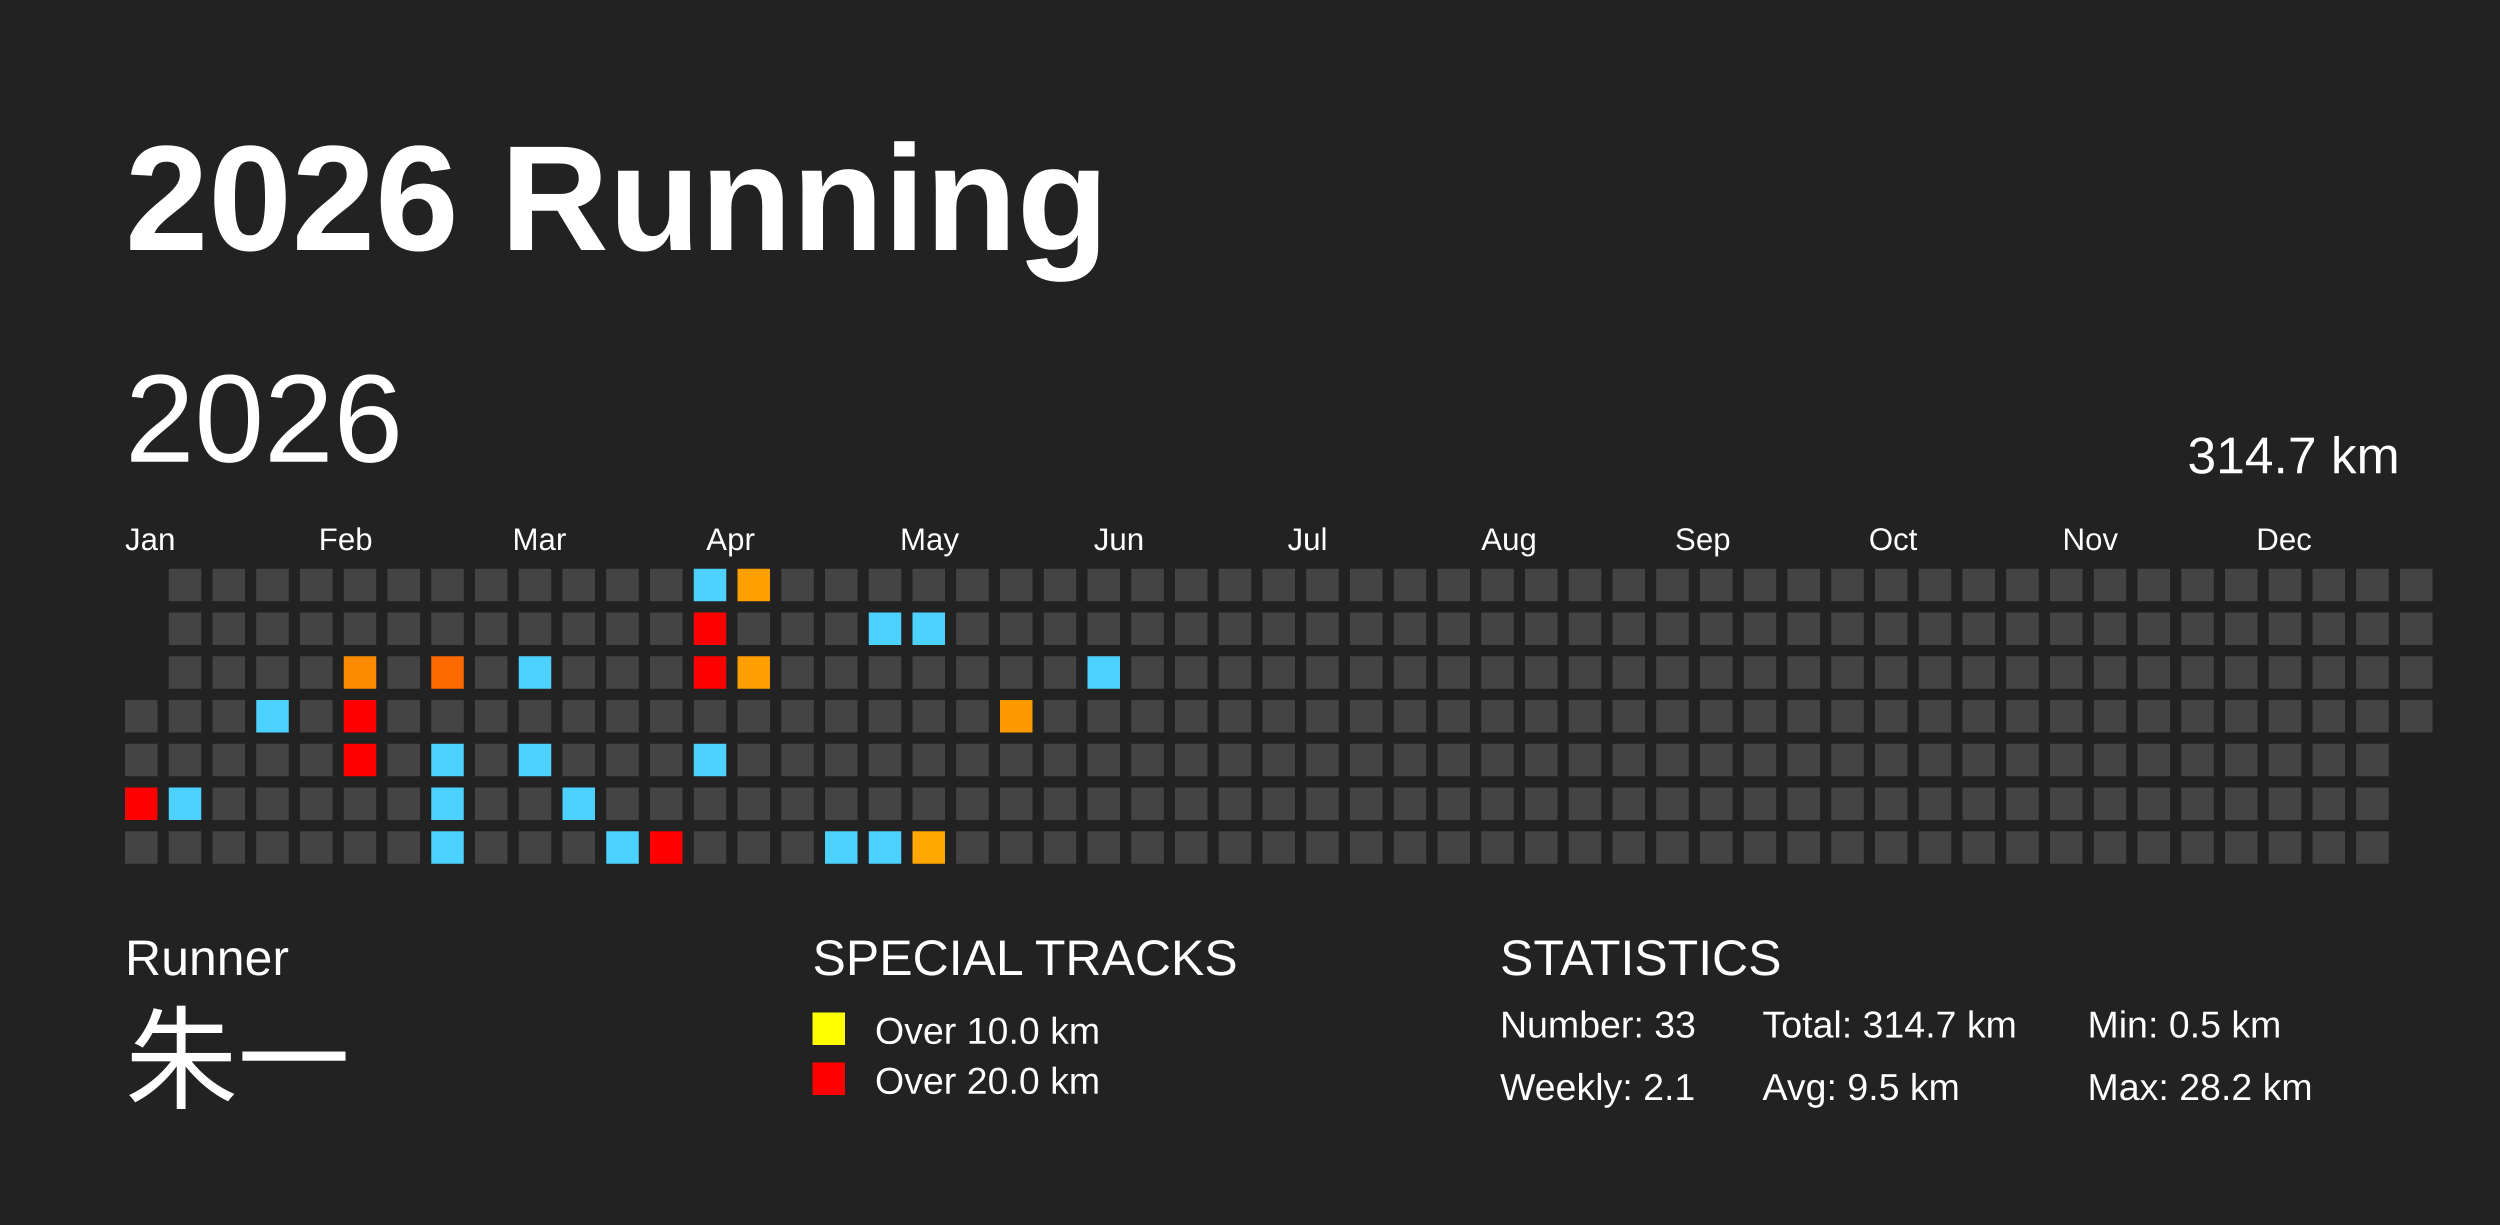
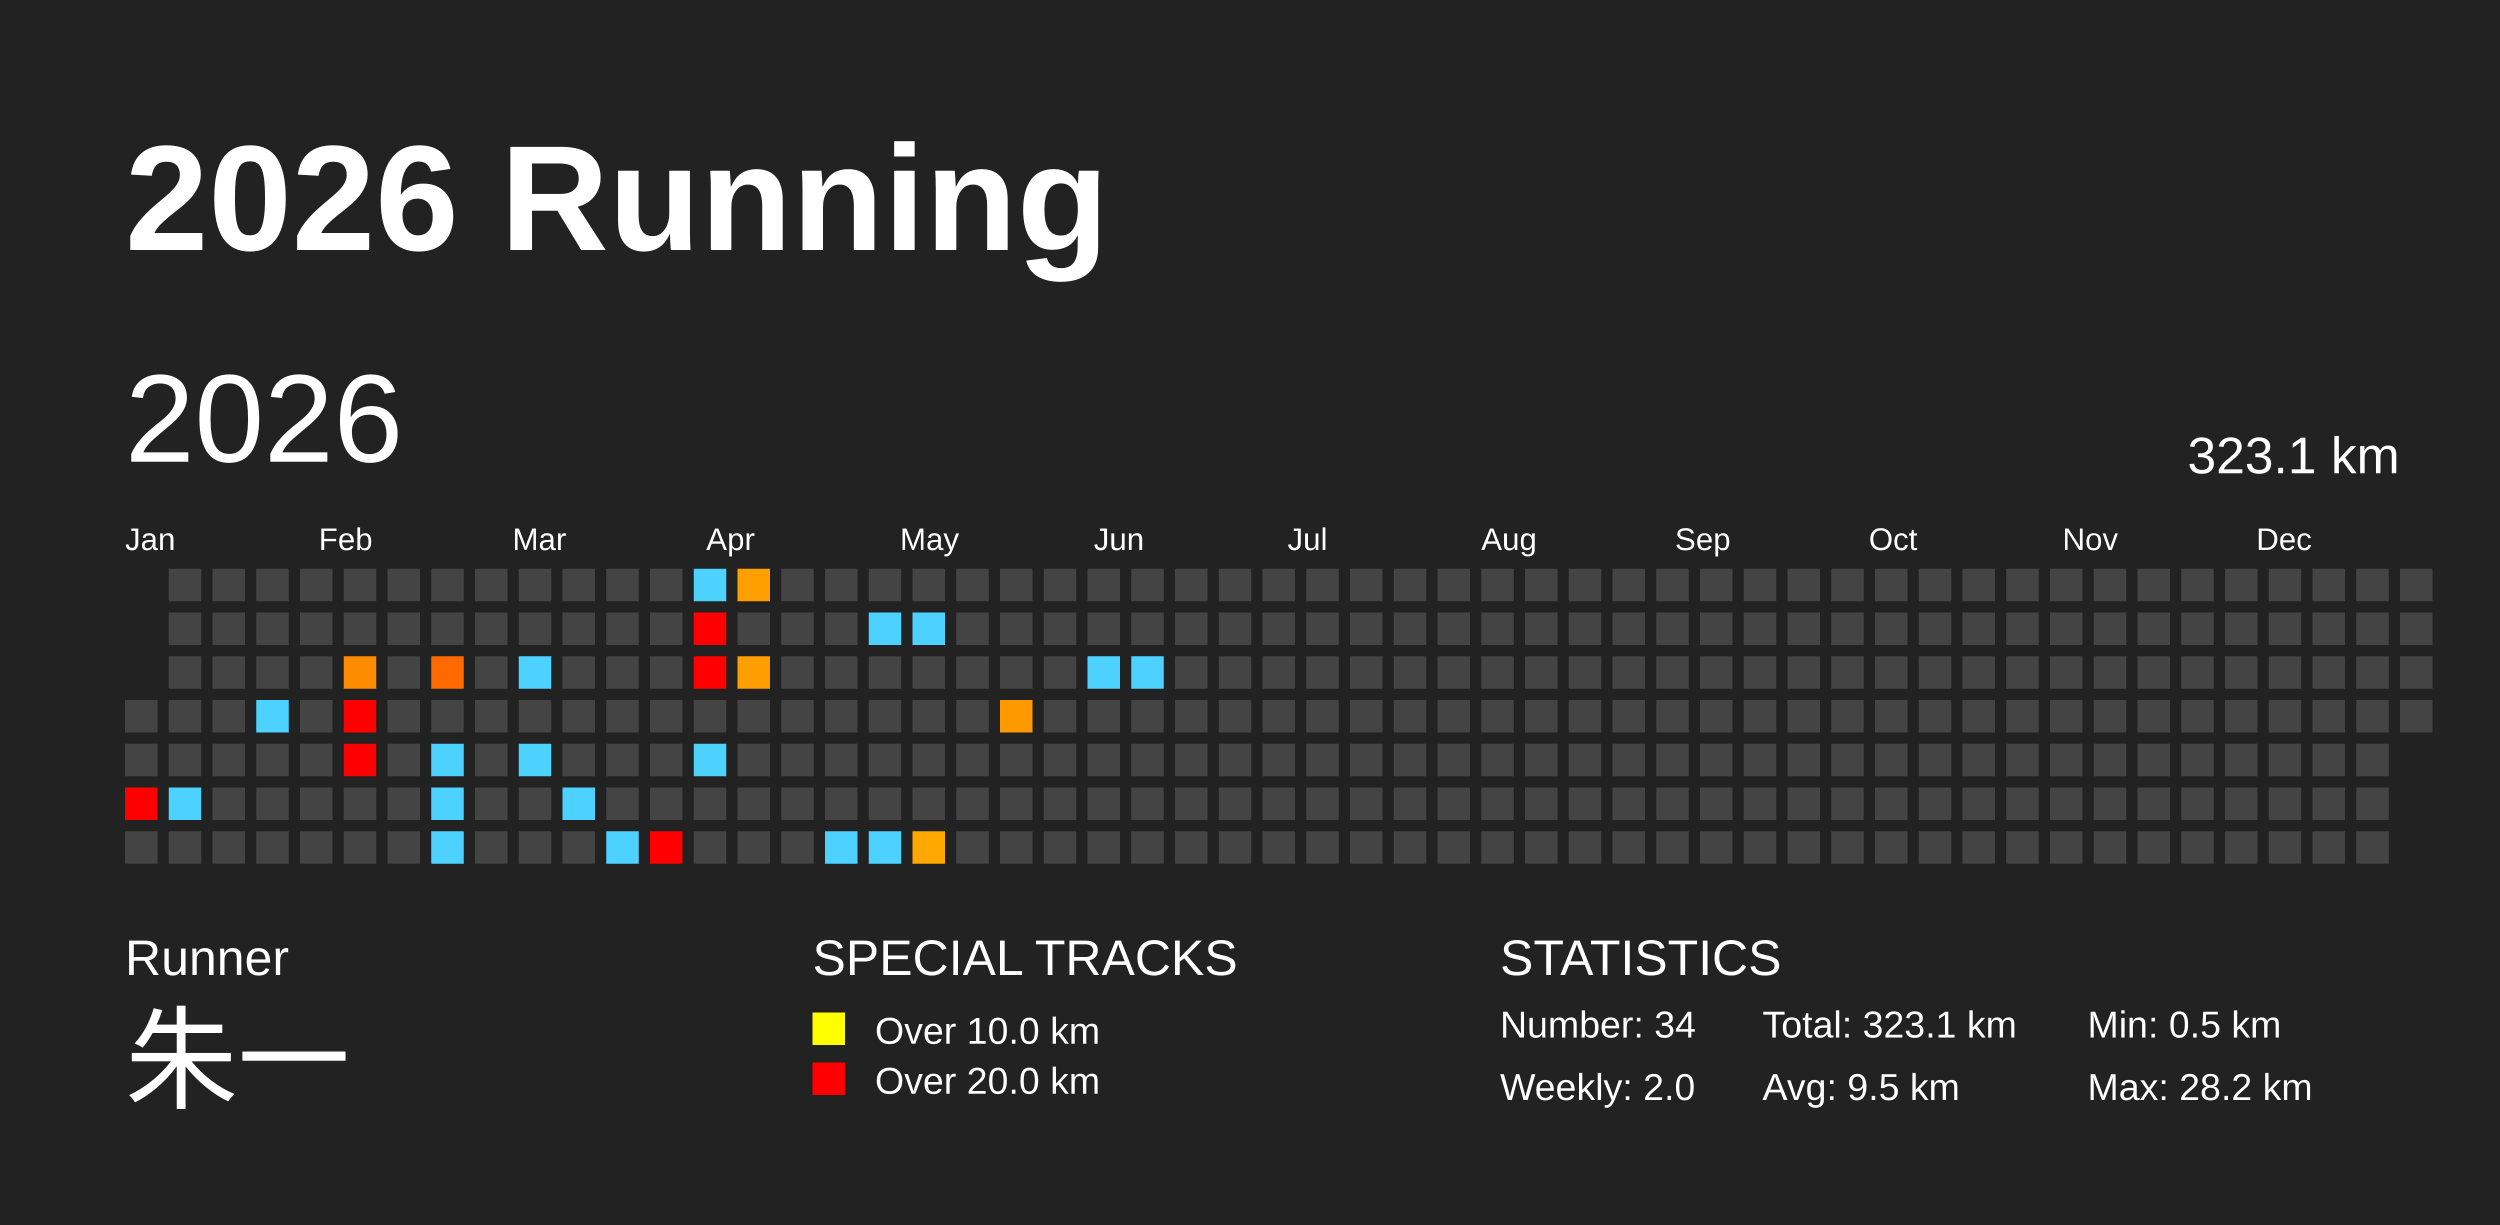
<svg xmlns="http://www.w3.org/2000/svg" baseProfile="full" height="98mm" version="1.1" viewBox="0,0,200,98" width="200mm">
  <defs />
  <rect fill="#222222" height="98" width="200" x="0" y="0" />
  <text fill="#FFFFFF" style="font-size:12px; font-family:Arial; font-weight:bold;" x="10" y="20">2026 Running</text>
  <text fill="#FFFFFF" style="font-size:4px; font-family:Arial" x="10" y="78">Runner</text>
  <text fill="#FFFFFF" style="font-size:9px; font-family:Arial" x="10" y="88">朱一</text>
  <text fill="#FFFFFF" style="font-size:4px; font-family:Arial" x="65" y="78">SPECIAL TRACKS</text>
  <rect fill="yellow" height="2.6" width="2.6" x="65" y="81" />
  <text fill="#FFFFFF" style="font-size:3px; font-family:Arial" x="70" y="83.5">Over 10.0 km</text>
  <rect fill="red" height="2.6" width="2.6" x="65" y="85" />
  <text fill="#FFFFFF" style="font-size:3px; font-family:Arial" x="70" y="87.5">Over 20.0 km</text>
  <text fill="#FFFFFF" style="font-size:4px; font-family:Arial" x="120" y="78">STATISTICS</text>
-   <text fill="#FFFFFF" style="font-size:3px; font-family:Arial" x="120" y="83">Number: 33</text>
-   <text fill="#FFFFFF" style="font-size:3px; font-family:Arial" x="120" y="88">Weekly: 2.1</text>
-   <text fill="#FFFFFF" style="font-size:3px; font-family:Arial" x="141" y="83">Total: 314.7 km</text>
+   <text fill="#FFFFFF" style="font-size:3px; font-family:Arial" x="120" y="83">Number: 34</text>
+   <text fill="#FFFFFF" style="font-size:3px; font-family:Arial" x="120" y="88">Weekly: 2.0</text>
+   <text fill="#FFFFFF" style="font-size:3px; font-family:Arial" x="141" y="83">Total: 323.1 km</text>
  <text fill="#FFFFFF" style="font-size:3px; font-family:Arial" x="141" y="88">Avg: 9.5 km</text>
  <text fill="#FFFFFF" style="font-size:3px; font-family:Arial" x="167" y="83">Min: 0.5 km</text>
  <text fill="#FFFFFF" style="font-size:3px; font-family:Arial" x="167" y="88">Max: 28.2 km</text>
  <text dominant-baseline="hanging" fill="#FFFFFF" style="font-size:10.0px; font-family:Arial;" x="10" y="30">2026</text>
-   <text dominant-baseline="hanging" fill="#FFFFFF" style="font-size:4.125px; font-family:Arial;" x="175" y="35">314.7 km</text>
+   <text dominant-baseline="hanging" fill="#FFFFFF" style="font-size:4.125px; font-family:Arial;" x="175" y="35">323.1 km</text>
  <text fill="#FFFFFF" style="font-size:2.5px; font-family:Arial" x="10.0" y="44">Jan</text>
  <text fill="#FFFFFF" style="font-size:2.5px; font-family:Arial" x="25.5" y="44">Feb</text>
  <text fill="#FFFFFF" style="font-size:2.5px; font-family:Arial" x="41.0" y="44">Mar</text>
  <text fill="#FFFFFF" style="font-size:2.5px; font-family:Arial" x="56.5" y="44">Apr</text>
  <text fill="#FFFFFF" style="font-size:2.5px; font-family:Arial" x="72.0" y="44">May</text>
  <text fill="#FFFFFF" style="font-size:2.5px; font-family:Arial" x="87.5" y="44">Jun</text>
  <text fill="#FFFFFF" style="font-size:2.5px; font-family:Arial" x="103.0" y="44">Jul</text>
  <text fill="#FFFFFF" style="font-size:2.5px; font-family:Arial" x="118.5" y="44">Aug</text>
  <text fill="#FFFFFF" style="font-size:2.5px; font-family:Arial" x="134.0" y="44">Sep</text>
  <text fill="#FFFFFF" style="font-size:2.5px; font-family:Arial" x="149.5" y="44">Oct</text>
  <text fill="#FFFFFF" style="font-size:2.5px; font-family:Arial" x="165.0" y="44">Nov</text>
  <text fill="#FFFFFF" style="font-size:2.5px; font-family:Arial" x="180.5" y="44">Dec</text>
  <rect fill="#444444" height="2.6" width="2.6" x="10.0" y="56.0" />
  <rect fill="#444444" height="2.6" width="2.6" x="10.0" y="59.5" />
  <rect fill="red" height="2.6" width="2.6" x="10.0" y="63.0" />
  <rect fill="#444444" height="2.6" width="2.6" x="10.0" y="66.5" />
  <rect fill="#444444" height="2.6" width="2.6" x="13.5" y="45.5" />
  <rect fill="#444444" height="2.6" width="2.6" x="13.5" y="49.0" />
  <rect fill="#444444" height="2.6" width="2.6" x="13.5" y="52.5" />
  <rect fill="#444444" height="2.6" width="2.6" x="13.5" y="56.0" />
  <rect fill="#444444" height="2.6" width="2.6" x="13.5" y="59.5" />
  <rect fill="#4dd2ff" height="2.6" width="2.6" x="13.5" y="63.0" />
  <rect fill="#444444" height="2.6" width="2.6" x="13.5" y="66.5" />
  <rect fill="#444444" height="2.6" width="2.6" x="17.0" y="45.5" />
  <rect fill="#444444" height="2.6" width="2.6" x="17.0" y="49.0" />
  <rect fill="#444444" height="2.6" width="2.6" x="17.0" y="52.5" />
  <rect fill="#444444" height="2.6" width="2.6" x="17.0" y="56.0" />
  <rect fill="#444444" height="2.6" width="2.6" x="17.0" y="59.5" />
  <rect fill="#444444" height="2.6" width="2.6" x="17.0" y="63.0" />
  <rect fill="#444444" height="2.6" width="2.6" x="17.0" y="66.5" />
  <rect fill="#444444" height="2.6" width="2.6" x="20.5" y="45.5" />
  <rect fill="#444444" height="2.6" width="2.6" x="20.5" y="49.0" />
  <rect fill="#444444" height="2.6" width="2.6" x="20.5" y="52.5" />
  <rect fill="#4dd2ff" height="2.6" width="2.6" x="20.5" y="56.0" />
  <rect fill="#444444" height="2.6" width="2.6" x="20.5" y="59.5" />
  <rect fill="#444444" height="2.6" width="2.6" x="20.5" y="63.0" />
  <rect fill="#444444" height="2.6" width="2.6" x="20.5" y="66.5" />
  <rect fill="#444444" height="2.6" width="2.6" x="24.0" y="45.5" />
  <rect fill="#444444" height="2.6" width="2.6" x="24.0" y="49.0" />
  <rect fill="#444444" height="2.6" width="2.6" x="24.0" y="52.5" />
  <rect fill="#444444" height="2.6" width="2.6" x="24.0" y="56.0" />
  <rect fill="#444444" height="2.6" width="2.6" x="24.0" y="59.5" />
  <rect fill="#444444" height="2.6" width="2.6" x="24.0" y="63.0" />
  <rect fill="#444444" height="2.6" width="2.6" x="24.0" y="66.5" />
  <rect fill="#444444" height="2.6" width="2.6" x="27.5" y="45.5" />
  <rect fill="#444444" height="2.6" width="2.6" x="27.5" y="49.0" />
  <rect fill="#ff8c00" height="2.6" width="2.6" x="27.5" y="52.5" />
  <rect fill="red" height="2.6" width="2.6" x="27.5" y="56.0" />
  <rect fill="red" height="2.6" width="2.6" x="27.5" y="59.5" />
  <rect fill="#444444" height="2.6" width="2.6" x="27.5" y="63.0" />
  <rect fill="#444444" height="2.6" width="2.6" x="27.5" y="66.5" />
  <rect fill="#444444" height="2.6" width="2.6" x="31.0" y="45.5" />
  <rect fill="#444444" height="2.6" width="2.6" x="31.0" y="49.0" />
  <rect fill="#444444" height="2.6" width="2.6" x="31.0" y="52.5" />
  <rect fill="#444444" height="2.6" width="2.6" x="31.0" y="56.0" />
  <rect fill="#444444" height="2.6" width="2.6" x="31.0" y="59.5" />
  <rect fill="#444444" height="2.6" width="2.6" x="31.0" y="63.0" />
  <rect fill="#444444" height="2.6" width="2.6" x="31.0" y="66.5" />
  <rect fill="#444444" height="2.6" width="2.6" x="34.5" y="45.5" />
  <rect fill="#444444" height="2.6" width="2.6" x="34.5" y="49.0" />
  <rect fill="#ff6a00" height="2.6" width="2.6" x="34.5" y="52.5" />
  <rect fill="#444444" height="2.6" width="2.6" x="34.5" y="56.0" />
  <rect fill="#4dd2ff" height="2.6" width="2.6" x="34.5" y="59.5" />
  <rect fill="#4dd2ff" height="2.6" width="2.6" x="34.5" y="63.0" />
  <rect fill="#4dd2ff" height="2.6" width="2.6" x="34.5" y="66.5" />
  <rect fill="#444444" height="2.6" width="2.6" x="38.0" y="45.5" />
  <rect fill="#444444" height="2.6" width="2.6" x="38.0" y="49.0" />
  <rect fill="#444444" height="2.6" width="2.6" x="38.0" y="52.5" />
  <rect fill="#444444" height="2.6" width="2.6" x="38.0" y="56.0" />
  <rect fill="#444444" height="2.6" width="2.6" x="38.0" y="59.5" />
  <rect fill="#444444" height="2.6" width="2.6" x="38.0" y="63.0" />
  <rect fill="#444444" height="2.6" width="2.6" x="38.0" y="66.5" />
  <rect fill="#444444" height="2.6" width="2.6" x="41.5" y="45.5" />
  <rect fill="#444444" height="2.6" width="2.6" x="41.5" y="49.0" />
  <rect fill="#4dd2ff" height="2.6" width="2.6" x="41.5" y="52.5" />
  <rect fill="#444444" height="2.6" width="2.6" x="41.5" y="56.0" />
  <rect fill="#4dd2ff" height="2.6" width="2.6" x="41.5" y="59.5" />
  <rect fill="#444444" height="2.6" width="2.6" x="41.5" y="63.0" />
  <rect fill="#444444" height="2.6" width="2.6" x="41.5" y="66.5" />
  <rect fill="#444444" height="2.6" width="2.6" x="45.0" y="45.5" />
  <rect fill="#444444" height="2.6" width="2.6" x="45.0" y="49.0" />
  <rect fill="#444444" height="2.6" width="2.6" x="45.0" y="52.5" />
  <rect fill="#444444" height="2.6" width="2.6" x="45.0" y="56.0" />
  <rect fill="#444444" height="2.6" width="2.6" x="45.0" y="59.5" />
  <rect fill="#4dd2ff" height="2.6" width="2.6" x="45.0" y="63.0" />
  <rect fill="#444444" height="2.6" width="2.6" x="45.0" y="66.5" />
  <rect fill="#444444" height="2.6" width="2.6" x="48.5" y="45.5" />
  <rect fill="#444444" height="2.6" width="2.6" x="48.5" y="49.0" />
  <rect fill="#444444" height="2.6" width="2.6" x="48.5" y="52.5" />
  <rect fill="#444444" height="2.6" width="2.6" x="48.5" y="56.0" />
  <rect fill="#444444" height="2.6" width="2.6" x="48.5" y="59.5" />
  <rect fill="#444444" height="2.6" width="2.6" x="48.5" y="63.0" />
  <rect fill="#4dd2ff" height="2.6" width="2.6" x="48.5" y="66.5" />
  <rect fill="#444444" height="2.6" width="2.6" x="52.0" y="45.5" />
  <rect fill="#444444" height="2.6" width="2.6" x="52.0" y="49.0" />
  <rect fill="#444444" height="2.6" width="2.6" x="52.0" y="52.5" />
  <rect fill="#444444" height="2.6" width="2.6" x="52.0" y="56.0" />
  <rect fill="#444444" height="2.6" width="2.6" x="52.0" y="59.5" />
  <rect fill="#444444" height="2.6" width="2.6" x="52.0" y="63.0" />
  <rect fill="red" height="2.6" width="2.6" x="52.0" y="66.5" />
  <rect fill="#4dd2ff" height="2.6" width="2.6" x="55.5" y="45.5" />
  <rect fill="red" height="2.6" width="2.6" x="55.5" y="49.0" />
  <rect fill="red" height="2.6" width="2.6" x="55.5" y="52.5" />
  <rect fill="#444444" height="2.6" width="2.6" x="55.5" y="56.0" />
  <rect fill="#4dd2ff" height="2.6" width="2.6" x="55.5" y="59.5" />
  <rect fill="#444444" height="2.6" width="2.6" x="55.5" y="63.0" />
  <rect fill="#444444" height="2.6" width="2.6" x="55.5" y="66.5" />
  <rect fill="#ffa000" height="2.6" width="2.6" x="59.0" y="45.5" />
  <rect fill="#444444" height="2.6" width="2.6" x="59.0" y="49.0" />
  <rect fill="#ff9e00" height="2.6" width="2.6" x="59.0" y="52.5" />
  <rect fill="#444444" height="2.6" width="2.6" x="59.0" y="56.0" />
  <rect fill="#444444" height="2.6" width="2.6" x="59.0" y="59.5" />
  <rect fill="#444444" height="2.6" width="2.6" x="59.0" y="63.0" />
  <rect fill="#444444" height="2.6" width="2.6" x="59.0" y="66.5" />
  <rect fill="#444444" height="2.6" width="2.6" x="62.5" y="45.5" />
  <rect fill="#444444" height="2.6" width="2.6" x="62.5" y="49.0" />
  <rect fill="#444444" height="2.6" width="2.6" x="62.5" y="52.5" />
  <rect fill="#444444" height="2.6" width="2.6" x="62.5" y="56.0" />
  <rect fill="#444444" height="2.6" width="2.6" x="62.5" y="59.5" />
  <rect fill="#444444" height="2.6" width="2.6" x="62.5" y="63.0" />
  <rect fill="#444444" height="2.6" width="2.6" x="62.5" y="66.5" />
  <rect fill="#444444" height="2.6" width="2.6" x="66.0" y="45.5" />
  <rect fill="#444444" height="2.6" width="2.6" x="66.0" y="49.0" />
  <rect fill="#444444" height="2.6" width="2.6" x="66.0" y="52.5" />
  <rect fill="#444444" height="2.6" width="2.6" x="66.0" y="56.0" />
  <rect fill="#444444" height="2.6" width="2.6" x="66.0" y="59.5" />
  <rect fill="#444444" height="2.6" width="2.6" x="66.0" y="63.0" />
  <rect fill="#4dd2ff" height="2.6" width="2.6" x="66.0" y="66.5" />
  <rect fill="#444444" height="2.6" width="2.6" x="69.5" y="45.5" />
  <rect fill="#4dd2ff" height="2.6" width="2.6" x="69.5" y="49.0" />
  <rect fill="#444444" height="2.6" width="2.6" x="69.5" y="52.5" />
  <rect fill="#444444" height="2.6" width="2.6" x="69.5" y="56.0" />
  <rect fill="#444444" height="2.6" width="2.6" x="69.5" y="59.5" />
  <rect fill="#444444" height="2.6" width="2.6" x="69.5" y="63.0" />
  <rect fill="#4dd2ff" height="2.6" width="2.6" x="69.5" y="66.5" />
  <rect fill="#444444" height="2.6" width="2.6" x="73.0" y="45.5" />
  <rect fill="#4dd2ff" height="2.6" width="2.6" x="73.0" y="49.0" />
  <rect fill="#444444" height="2.6" width="2.6" x="73.0" y="52.5" />
  <rect fill="#444444" height="2.6" width="2.6" x="73.0" y="56.0" />
  <rect fill="#444444" height="2.6" width="2.6" x="73.0" y="59.5" />
  <rect fill="#444444" height="2.6" width="2.6" x="73.0" y="63.0" />
  <rect fill="#ffa800" height="2.6" width="2.6" x="73.0" y="66.5" />
  <rect fill="#444444" height="2.6" width="2.6" x="76.5" y="45.5" />
  <rect fill="#444444" height="2.6" width="2.6" x="76.5" y="49.0" />
  <rect fill="#444444" height="2.6" width="2.6" x="76.5" y="52.5" />
  <rect fill="#444444" height="2.6" width="2.6" x="76.5" y="56.0" />
  <rect fill="#444444" height="2.6" width="2.6" x="76.5" y="59.5" />
  <rect fill="#444444" height="2.6" width="2.6" x="76.5" y="63.0" />
  <rect fill="#444444" height="2.6" width="2.6" x="76.5" y="66.5" />
  <rect fill="#444444" height="2.6" width="2.6" x="80.0" y="45.5" />
  <rect fill="#444444" height="2.6" width="2.6" x="80.0" y="49.0" />
  <rect fill="#444444" height="2.6" width="2.6" x="80.0" y="52.5" />
  <rect fill="#ff9900" height="2.6" width="2.6" x="80.0" y="56.0" />
  <rect fill="#444444" height="2.6" width="2.6" x="80.0" y="59.5" />
  <rect fill="#444444" height="2.6" width="2.6" x="80.0" y="63.0" />
  <rect fill="#444444" height="2.6" width="2.6" x="80.0" y="66.5" />
  <rect fill="#444444" height="2.6" width="2.6" x="83.5" y="45.5" />
  <rect fill="#444444" height="2.6" width="2.6" x="83.5" y="49.0" />
  <rect fill="#444444" height="2.6" width="2.6" x="83.5" y="52.5" />
  <rect fill="#444444" height="2.6" width="2.6" x="83.5" y="56.0" />
  <rect fill="#444444" height="2.6" width="2.6" x="83.5" y="59.5" />
  <rect fill="#444444" height="2.6" width="2.6" x="83.5" y="63.0" />
  <rect fill="#444444" height="2.6" width="2.6" x="83.5" y="66.5" />
  <rect fill="#444444" height="2.6" width="2.6" x="87.0" y="45.5" />
  <rect fill="#444444" height="2.6" width="2.6" x="87.0" y="49.0" />
  <rect fill="#4dd2ff" height="2.6" width="2.6" x="87.0" y="52.5" />
  <rect fill="#444444" height="2.6" width="2.6" x="87.0" y="56.0" />
  <rect fill="#444444" height="2.6" width="2.6" x="87.0" y="59.5" />
  <rect fill="#444444" height="2.6" width="2.6" x="87.0" y="63.0" />
  <rect fill="#444444" height="2.6" width="2.6" x="87.0" y="66.5" />
  <rect fill="#444444" height="2.6" width="2.6" x="90.5" y="45.5" />
  <rect fill="#444444" height="2.6" width="2.6" x="90.5" y="49.0" />
-   <rect fill="#444444" height="2.6" width="2.6" x="90.5" y="52.5" />
+   <rect fill="#4dd2ff" height="2.6" width="2.6" x="90.5" y="52.5" />
  <rect fill="#444444" height="2.6" width="2.6" x="90.5" y="56.0" />
  <rect fill="#444444" height="2.6" width="2.6" x="90.5" y="59.5" />
  <rect fill="#444444" height="2.6" width="2.6" x="90.5" y="63.0" />
  <rect fill="#444444" height="2.6" width="2.6" x="90.5" y="66.5" />
  <rect fill="#444444" height="2.6" width="2.6" x="94.0" y="45.5" />
  <rect fill="#444444" height="2.6" width="2.6" x="94.0" y="49.0" />
  <rect fill="#444444" height="2.6" width="2.6" x="94.0" y="52.5" />
  <rect fill="#444444" height="2.6" width="2.6" x="94.0" y="56.0" />
  <rect fill="#444444" height="2.6" width="2.6" x="94.0" y="59.5" />
  <rect fill="#444444" height="2.6" width="2.6" x="94.0" y="63.0" />
  <rect fill="#444444" height="2.6" width="2.6" x="94.0" y="66.5" />
  <rect fill="#444444" height="2.6" width="2.6" x="97.5" y="45.5" />
  <rect fill="#444444" height="2.6" width="2.6" x="97.5" y="49.0" />
  <rect fill="#444444" height="2.6" width="2.6" x="97.5" y="52.5" />
  <rect fill="#444444" height="2.6" width="2.6" x="97.5" y="56.0" />
  <rect fill="#444444" height="2.6" width="2.6" x="97.5" y="59.5" />
  <rect fill="#444444" height="2.6" width="2.6" x="97.5" y="63.0" />
  <rect fill="#444444" height="2.6" width="2.6" x="97.5" y="66.5" />
  <rect fill="#444444" height="2.6" width="2.6" x="101.0" y="45.5" />
  <rect fill="#444444" height="2.6" width="2.6" x="101.0" y="49.0" />
  <rect fill="#444444" height="2.6" width="2.6" x="101.0" y="52.5" />
  <rect fill="#444444" height="2.6" width="2.6" x="101.0" y="56.0" />
  <rect fill="#444444" height="2.6" width="2.6" x="101.0" y="59.5" />
  <rect fill="#444444" height="2.6" width="2.6" x="101.0" y="63.0" />
  <rect fill="#444444" height="2.6" width="2.6" x="101.0" y="66.5" />
  <rect fill="#444444" height="2.6" width="2.6" x="104.5" y="45.5" />
  <rect fill="#444444" height="2.6" width="2.6" x="104.5" y="49.0" />
  <rect fill="#444444" height="2.6" width="2.6" x="104.5" y="52.5" />
  <rect fill="#444444" height="2.6" width="2.6" x="104.5" y="56.0" />
  <rect fill="#444444" height="2.6" width="2.6" x="104.5" y="59.5" />
  <rect fill="#444444" height="2.6" width="2.6" x="104.5" y="63.0" />
  <rect fill="#444444" height="2.6" width="2.6" x="104.5" y="66.5" />
  <rect fill="#444444" height="2.6" width="2.6" x="108.0" y="45.5" />
  <rect fill="#444444" height="2.6" width="2.6" x="108.0" y="49.0" />
  <rect fill="#444444" height="2.6" width="2.6" x="108.0" y="52.5" />
  <rect fill="#444444" height="2.6" width="2.6" x="108.0" y="56.0" />
  <rect fill="#444444" height="2.6" width="2.6" x="108.0" y="59.5" />
  <rect fill="#444444" height="2.6" width="2.6" x="108.0" y="63.0" />
  <rect fill="#444444" height="2.6" width="2.6" x="108.0" y="66.5" />
  <rect fill="#444444" height="2.6" width="2.6" x="111.5" y="45.5" />
  <rect fill="#444444" height="2.6" width="2.6" x="111.5" y="49.0" />
  <rect fill="#444444" height="2.6" width="2.6" x="111.5" y="52.5" />
  <rect fill="#444444" height="2.6" width="2.6" x="111.5" y="56.0" />
  <rect fill="#444444" height="2.6" width="2.6" x="111.5" y="59.5" />
  <rect fill="#444444" height="2.6" width="2.6" x="111.5" y="63.0" />
  <rect fill="#444444" height="2.6" width="2.6" x="111.5" y="66.5" />
  <rect fill="#444444" height="2.6" width="2.6" x="115.0" y="45.5" />
  <rect fill="#444444" height="2.6" width="2.6" x="115.0" y="49.0" />
  <rect fill="#444444" height="2.6" width="2.6" x="115.0" y="52.5" />
  <rect fill="#444444" height="2.6" width="2.6" x="115.0" y="56.0" />
  <rect fill="#444444" height="2.6" width="2.6" x="115.0" y="59.5" />
  <rect fill="#444444" height="2.6" width="2.6" x="115.0" y="63.0" />
  <rect fill="#444444" height="2.6" width="2.6" x="115.0" y="66.5" />
  <rect fill="#444444" height="2.6" width="2.6" x="118.5" y="45.5" />
  <rect fill="#444444" height="2.6" width="2.6" x="118.5" y="49.0" />
  <rect fill="#444444" height="2.6" width="2.6" x="118.5" y="52.5" />
  <rect fill="#444444" height="2.6" width="2.6" x="118.5" y="56.0" />
  <rect fill="#444444" height="2.6" width="2.6" x="118.5" y="59.5" />
  <rect fill="#444444" height="2.6" width="2.6" x="118.5" y="63.0" />
  <rect fill="#444444" height="2.6" width="2.6" x="118.5" y="66.5" />
  <rect fill="#444444" height="2.6" width="2.6" x="122.0" y="45.5" />
  <rect fill="#444444" height="2.6" width="2.6" x="122.0" y="49.0" />
  <rect fill="#444444" height="2.6" width="2.6" x="122.0" y="52.5" />
  <rect fill="#444444" height="2.6" width="2.6" x="122.0" y="56.0" />
  <rect fill="#444444" height="2.6" width="2.6" x="122.0" y="59.5" />
  <rect fill="#444444" height="2.6" width="2.6" x="122.0" y="63.0" />
  <rect fill="#444444" height="2.6" width="2.6" x="122.0" y="66.5" />
  <rect fill="#444444" height="2.6" width="2.6" x="125.5" y="45.5" />
  <rect fill="#444444" height="2.6" width="2.6" x="125.5" y="49.0" />
  <rect fill="#444444" height="2.6" width="2.6" x="125.5" y="52.5" />
  <rect fill="#444444" height="2.6" width="2.6" x="125.5" y="56.0" />
  <rect fill="#444444" height="2.6" width="2.6" x="125.5" y="59.5" />
  <rect fill="#444444" height="2.6" width="2.6" x="125.5" y="63.0" />
  <rect fill="#444444" height="2.6" width="2.6" x="125.5" y="66.5" />
  <rect fill="#444444" height="2.6" width="2.6" x="129.0" y="45.5" />
  <rect fill="#444444" height="2.6" width="2.6" x="129.0" y="49.0" />
  <rect fill="#444444" height="2.6" width="2.6" x="129.0" y="52.5" />
  <rect fill="#444444" height="2.6" width="2.6" x="129.0" y="56.0" />
  <rect fill="#444444" height="2.6" width="2.6" x="129.0" y="59.5" />
  <rect fill="#444444" height="2.6" width="2.6" x="129.0" y="63.0" />
  <rect fill="#444444" height="2.6" width="2.6" x="129.0" y="66.5" />
  <rect fill="#444444" height="2.6" width="2.6" x="132.5" y="45.5" />
  <rect fill="#444444" height="2.6" width="2.6" x="132.5" y="49.0" />
  <rect fill="#444444" height="2.6" width="2.6" x="132.5" y="52.5" />
  <rect fill="#444444" height="2.6" width="2.6" x="132.5" y="56.0" />
  <rect fill="#444444" height="2.6" width="2.6" x="132.5" y="59.5" />
  <rect fill="#444444" height="2.6" width="2.6" x="132.5" y="63.0" />
  <rect fill="#444444" height="2.6" width="2.6" x="132.5" y="66.5" />
  <rect fill="#444444" height="2.6" width="2.6" x="136.0" y="45.5" />
  <rect fill="#444444" height="2.6" width="2.6" x="136.0" y="49.0" />
  <rect fill="#444444" height="2.6" width="2.6" x="136.0" y="52.5" />
  <rect fill="#444444" height="2.6" width="2.6" x="136.0" y="56.0" />
  <rect fill="#444444" height="2.6" width="2.6" x="136.0" y="59.5" />
  <rect fill="#444444" height="2.6" width="2.6" x="136.0" y="63.0" />
  <rect fill="#444444" height="2.6" width="2.6" x="136.0" y="66.5" />
  <rect fill="#444444" height="2.6" width="2.6" x="139.5" y="45.5" />
  <rect fill="#444444" height="2.6" width="2.6" x="139.5" y="49.0" />
  <rect fill="#444444" height="2.6" width="2.6" x="139.5" y="52.5" />
  <rect fill="#444444" height="2.6" width="2.6" x="139.5" y="56.0" />
  <rect fill="#444444" height="2.6" width="2.6" x="139.5" y="59.5" />
  <rect fill="#444444" height="2.6" width="2.6" x="139.5" y="63.0" />
  <rect fill="#444444" height="2.6" width="2.6" x="139.5" y="66.5" />
  <rect fill="#444444" height="2.6" width="2.6" x="143.0" y="45.5" />
  <rect fill="#444444" height="2.6" width="2.6" x="143.0" y="49.0" />
  <rect fill="#444444" height="2.6" width="2.6" x="143.0" y="52.5" />
  <rect fill="#444444" height="2.6" width="2.6" x="143.0" y="56.0" />
  <rect fill="#444444" height="2.6" width="2.6" x="143.0" y="59.5" />
  <rect fill="#444444" height="2.6" width="2.6" x="143.0" y="63.0" />
  <rect fill="#444444" height="2.6" width="2.6" x="143.0" y="66.5" />
  <rect fill="#444444" height="2.6" width="2.6" x="146.5" y="45.5" />
  <rect fill="#444444" height="2.6" width="2.6" x="146.5" y="49.0" />
  <rect fill="#444444" height="2.6" width="2.6" x="146.5" y="52.5" />
  <rect fill="#444444" height="2.6" width="2.6" x="146.5" y="56.0" />
  <rect fill="#444444" height="2.6" width="2.6" x="146.5" y="59.5" />
  <rect fill="#444444" height="2.6" width="2.6" x="146.5" y="63.0" />
  <rect fill="#444444" height="2.6" width="2.6" x="146.5" y="66.5" />
  <rect fill="#444444" height="2.6" width="2.6" x="150.0" y="45.5" />
  <rect fill="#444444" height="2.6" width="2.6" x="150.0" y="49.0" />
  <rect fill="#444444" height="2.6" width="2.6" x="150.0" y="52.5" />
  <rect fill="#444444" height="2.6" width="2.6" x="150.0" y="56.0" />
  <rect fill="#444444" height="2.6" width="2.6" x="150.0" y="59.5" />
  <rect fill="#444444" height="2.6" width="2.6" x="150.0" y="63.0" />
  <rect fill="#444444" height="2.6" width="2.6" x="150.0" y="66.5" />
  <rect fill="#444444" height="2.6" width="2.6" x="153.5" y="45.5" />
  <rect fill="#444444" height="2.6" width="2.6" x="153.5" y="49.0" />
  <rect fill="#444444" height="2.6" width="2.6" x="153.5" y="52.5" />
  <rect fill="#444444" height="2.6" width="2.6" x="153.5" y="56.0" />
  <rect fill="#444444" height="2.6" width="2.6" x="153.5" y="59.5" />
  <rect fill="#444444" height="2.6" width="2.6" x="153.5" y="63.0" />
  <rect fill="#444444" height="2.6" width="2.6" x="153.5" y="66.5" />
  <rect fill="#444444" height="2.6" width="2.6" x="157.0" y="45.5" />
  <rect fill="#444444" height="2.6" width="2.6" x="157.0" y="49.0" />
  <rect fill="#444444" height="2.6" width="2.6" x="157.0" y="52.5" />
  <rect fill="#444444" height="2.6" width="2.6" x="157.0" y="56.0" />
  <rect fill="#444444" height="2.6" width="2.6" x="157.0" y="59.5" />
  <rect fill="#444444" height="2.6" width="2.6" x="157.0" y="63.0" />
  <rect fill="#444444" height="2.6" width="2.6" x="157.0" y="66.5" />
  <rect fill="#444444" height="2.6" width="2.6" x="160.5" y="45.5" />
  <rect fill="#444444" height="2.6" width="2.6" x="160.5" y="49.0" />
  <rect fill="#444444" height="2.6" width="2.6" x="160.5" y="52.5" />
  <rect fill="#444444" height="2.6" width="2.6" x="160.5" y="56.0" />
  <rect fill="#444444" height="2.6" width="2.6" x="160.5" y="59.5" />
  <rect fill="#444444" height="2.6" width="2.6" x="160.5" y="63.0" />
  <rect fill="#444444" height="2.6" width="2.6" x="160.5" y="66.5" />
  <rect fill="#444444" height="2.6" width="2.6" x="164.0" y="45.5" />
  <rect fill="#444444" height="2.6" width="2.6" x="164.0" y="49.0" />
  <rect fill="#444444" height="2.6" width="2.6" x="164.0" y="52.5" />
  <rect fill="#444444" height="2.6" width="2.6" x="164.0" y="56.0" />
  <rect fill="#444444" height="2.6" width="2.6" x="164.0" y="59.5" />
  <rect fill="#444444" height="2.6" width="2.6" x="164.0" y="63.0" />
  <rect fill="#444444" height="2.6" width="2.6" x="164.0" y="66.5" />
  <rect fill="#444444" height="2.6" width="2.6" x="167.5" y="45.5" />
  <rect fill="#444444" height="2.6" width="2.6" x="167.5" y="49.0" />
  <rect fill="#444444" height="2.6" width="2.6" x="167.5" y="52.5" />
  <rect fill="#444444" height="2.6" width="2.6" x="167.5" y="56.0" />
  <rect fill="#444444" height="2.6" width="2.6" x="167.5" y="59.5" />
  <rect fill="#444444" height="2.6" width="2.6" x="167.5" y="63.0" />
  <rect fill="#444444" height="2.6" width="2.6" x="167.5" y="66.5" />
  <rect fill="#444444" height="2.6" width="2.6" x="171.0" y="45.5" />
  <rect fill="#444444" height="2.6" width="2.6" x="171.0" y="49.0" />
  <rect fill="#444444" height="2.6" width="2.6" x="171.0" y="52.5" />
  <rect fill="#444444" height="2.6" width="2.6" x="171.0" y="56.0" />
  <rect fill="#444444" height="2.6" width="2.6" x="171.0" y="59.5" />
  <rect fill="#444444" height="2.6" width="2.6" x="171.0" y="63.0" />
  <rect fill="#444444" height="2.6" width="2.6" x="171.0" y="66.5" />
  <rect fill="#444444" height="2.6" width="2.6" x="174.5" y="45.5" />
  <rect fill="#444444" height="2.6" width="2.6" x="174.5" y="49.0" />
  <rect fill="#444444" height="2.6" width="2.6" x="174.5" y="52.5" />
  <rect fill="#444444" height="2.6" width="2.6" x="174.5" y="56.0" />
  <rect fill="#444444" height="2.6" width="2.6" x="174.5" y="59.5" />
  <rect fill="#444444" height="2.6" width="2.6" x="174.5" y="63.0" />
  <rect fill="#444444" height="2.6" width="2.6" x="174.5" y="66.5" />
  <rect fill="#444444" height="2.6" width="2.6" x="178.0" y="45.5" />
  <rect fill="#444444" height="2.6" width="2.6" x="178.0" y="49.0" />
  <rect fill="#444444" height="2.6" width="2.6" x="178.0" y="52.5" />
  <rect fill="#444444" height="2.6" width="2.6" x="178.0" y="56.0" />
  <rect fill="#444444" height="2.6" width="2.6" x="178.0" y="59.5" />
  <rect fill="#444444" height="2.6" width="2.6" x="178.0" y="63.0" />
  <rect fill="#444444" height="2.6" width="2.6" x="178.0" y="66.5" />
  <rect fill="#444444" height="2.6" width="2.6" x="181.5" y="45.5" />
  <rect fill="#444444" height="2.6" width="2.6" x="181.5" y="49.0" />
  <rect fill="#444444" height="2.6" width="2.6" x="181.5" y="52.5" />
  <rect fill="#444444" height="2.6" width="2.6" x="181.5" y="56.0" />
  <rect fill="#444444" height="2.6" width="2.6" x="181.5" y="59.5" />
  <rect fill="#444444" height="2.6" width="2.6" x="181.5" y="63.0" />
  <rect fill="#444444" height="2.6" width="2.6" x="181.5" y="66.5" />
  <rect fill="#444444" height="2.6" width="2.6" x="185.0" y="45.5" />
  <rect fill="#444444" height="2.6" width="2.6" x="185.0" y="49.0" />
  <rect fill="#444444" height="2.6" width="2.6" x="185.0" y="52.5" />
  <rect fill="#444444" height="2.6" width="2.6" x="185.0" y="56.0" />
  <rect fill="#444444" height="2.6" width="2.6" x="185.0" y="59.5" />
  <rect fill="#444444" height="2.6" width="2.6" x="185.0" y="63.0" />
  <rect fill="#444444" height="2.6" width="2.6" x="185.0" y="66.5" />
  <rect fill="#444444" height="2.6" width="2.6" x="188.5" y="45.5" />
  <rect fill="#444444" height="2.6" width="2.6" x="188.5" y="49.0" />
  <rect fill="#444444" height="2.6" width="2.6" x="188.5" y="52.5" />
  <rect fill="#444444" height="2.6" width="2.6" x="188.5" y="56.0" />
  <rect fill="#444444" height="2.6" width="2.6" x="188.5" y="59.5" />
  <rect fill="#444444" height="2.6" width="2.6" x="188.5" y="63.0" />
  <rect fill="#444444" height="2.6" width="2.6" x="188.5" y="66.5" />
  <rect fill="#444444" height="2.6" width="2.6" x="192.0" y="45.5" />
  <rect fill="#444444" height="2.6" width="2.6" x="192.0" y="49.0" />
  <rect fill="#444444" height="2.6" width="2.6" x="192.0" y="52.5" />
  <rect fill="#444444" height="2.6" width="2.6" x="192.0" y="56.0" />
</svg>
